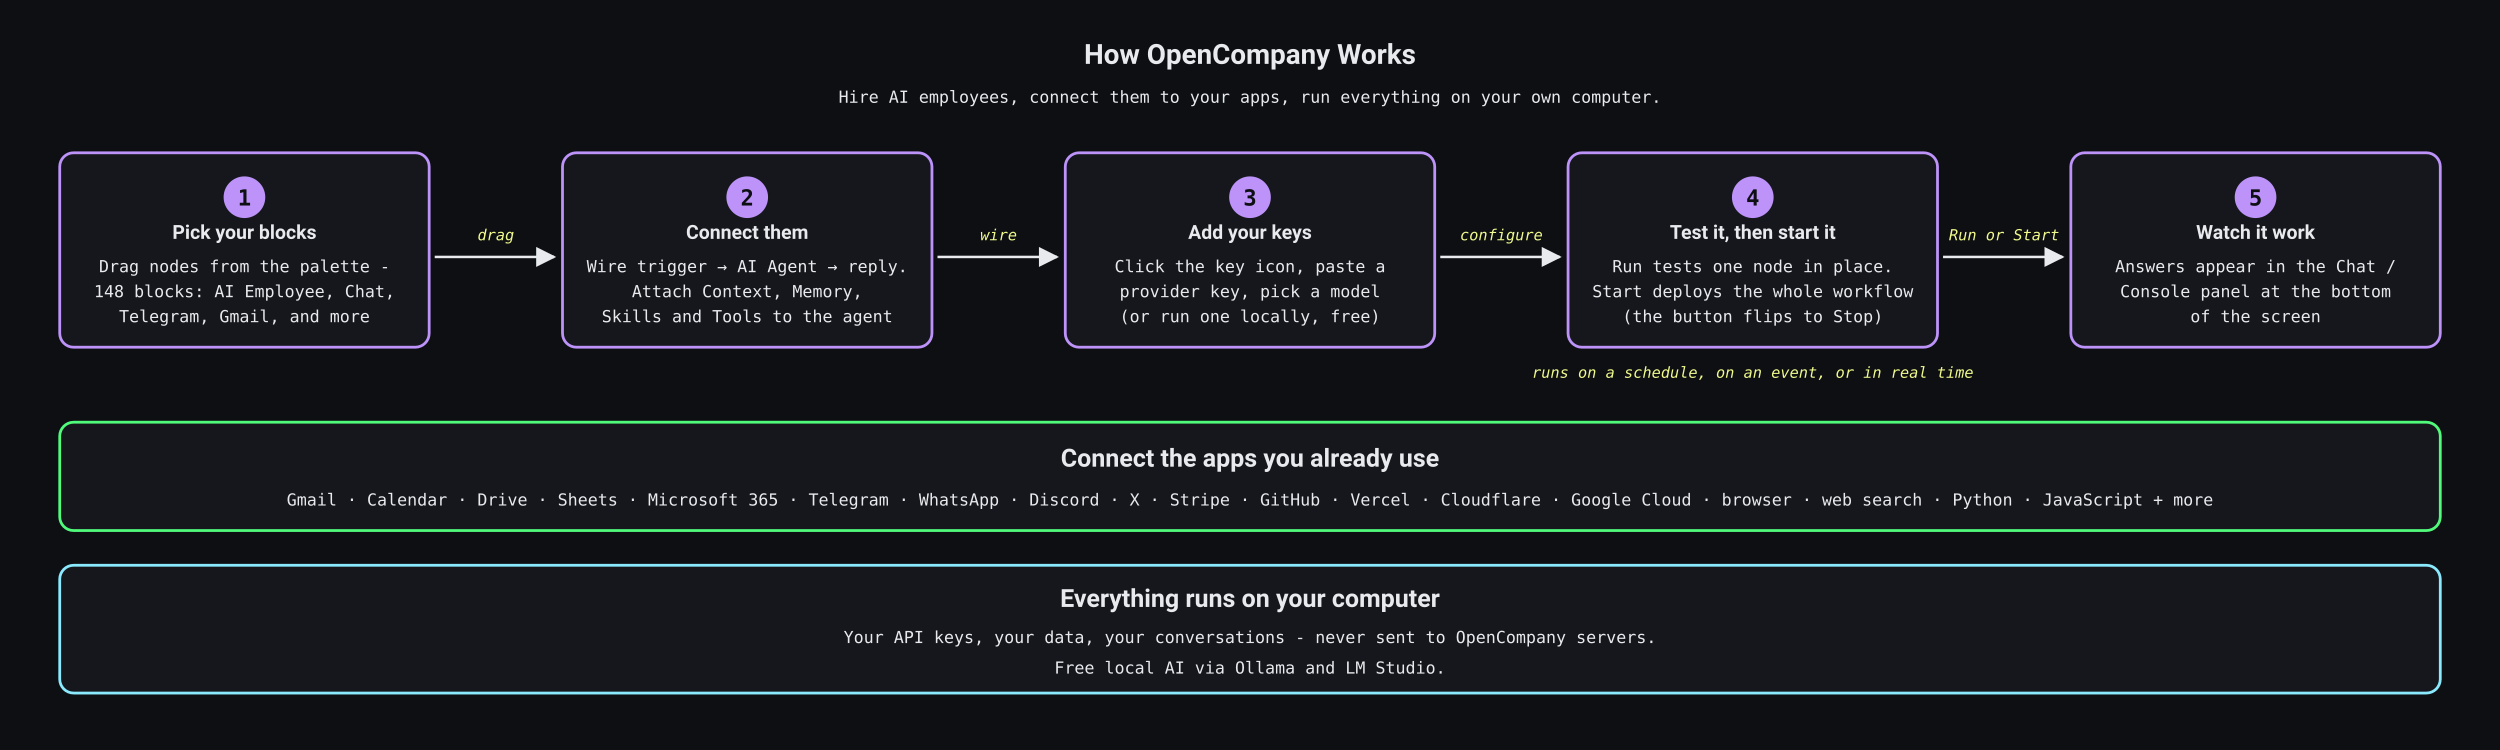
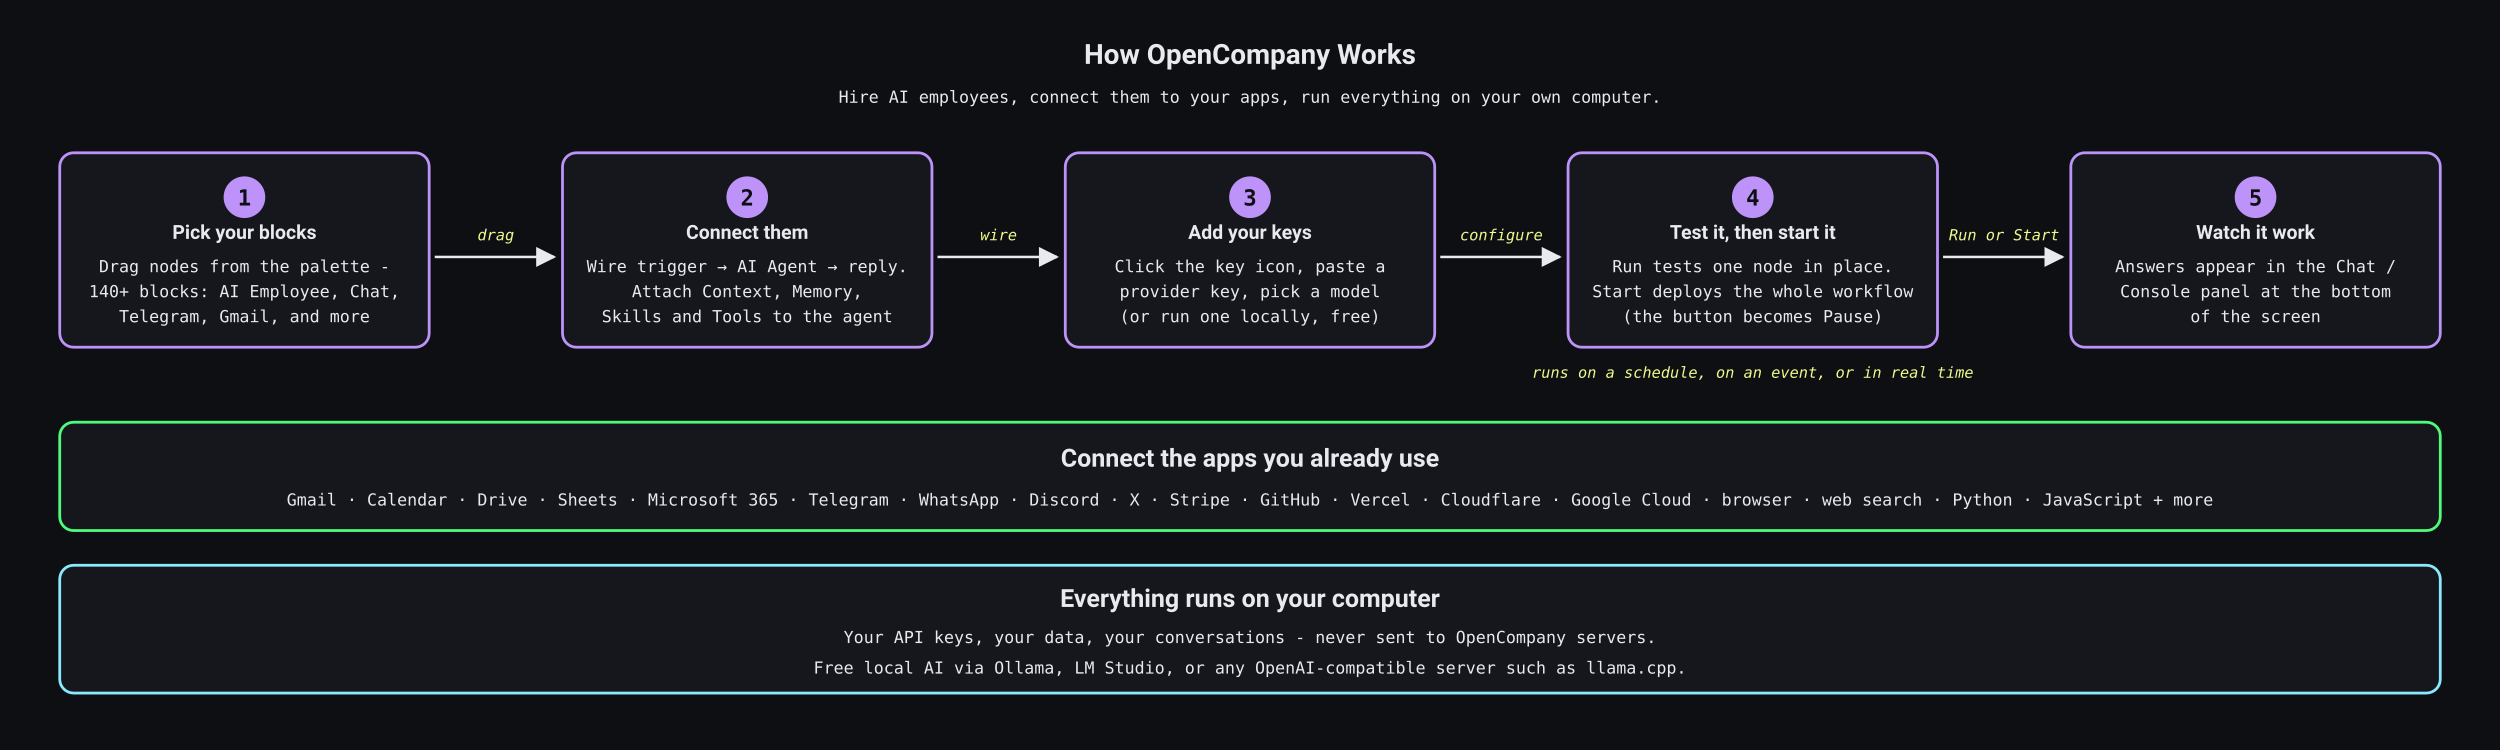
<svg xmlns="http://www.w3.org/2000/svg" viewBox="0 0 1800 540" width="100%" preserveAspectRatio="xMidYMid meet" font-family="ui-monospace, SFMono-Regular, 'SF Mono', Menlo, Monaco, Consolas, monospace">
  <defs>
    <marker id="arrow" viewBox="0 0 10 10" refX="9" refY="5" markerWidth="8" markerHeight="8" orient="auto-start-reverse">
      <path d="M0,0 L10,5 L0,10 z" fill="#e8eaed" />
    </marker>
    <style>
      .bg { fill: #0d0f13; }
      .panel { fill: #15171c; stroke-width: 2; }
      .p-cyan { stroke: #8be9fd; } .p-purple { stroke: #bd93f9; } .p-orange { stroke: #ffb86c; } .p-green { stroke: #50fa7b; } .p-pink { stroke: #ff79c6; }
      .title { fill: #e8eaed; font-size: 20px; font-weight: 700; }
      .h1 { fill: #e8eaed; font-size: 18px; font-weight: 700; }
      .h2 { fill: #e8eaed; font-size: 14px; font-weight: 700; }
      .sub { fill: #e8eaed; font-size: 12px; }
      .small { fill: #e8eaed; font-size: 10px; }
      .label { fill: #f1fa8c; font-size: 11px; font-style: italic; }
      .conn { stroke: #e8eaed; stroke-width: 1.8; fill: none; }
      .conn-dot { stroke: #9aa1ac; stroke-width: 1.5; fill: none; stroke-dasharray: 4 4; }
      .box { fill: #1b1e25; stroke-width: 1.5; }
      .tier-label { fill: #9aa1ac; font-size: 11px; text-transform: uppercase; letter-spacing: 1px; }
      .accent-cyan { fill: #8be9fd; } .accent-purple { fill: #bd93f9; } .accent-green { fill: #50fa7b; } .accent-orange { fill: #ffb86c; } .accent-pink { fill: #ff79c6; }
          .title, .h1, .h2 { font-family: 'Geist Variable', system-ui, -apple-system, BlinkMacSystemFont, 'Segoe UI', Roboto, sans-serif; }
    </style>
  </defs>
  <rect class="bg" width="1800" height="540" />
  <text class="title" x="900" y="46" text-anchor="middle">How OpenCompany Works</text>
  <text class="sub" x="900" y="74" text-anchor="middle">Hire AI employees, connect them to your apps, run everything on your own computer.</text>
  <rect class="panel p-purple" x="43" y="110" width="266" height="140" rx="10" />
  <circle class="accent-purple" cx="176" cy="142" r="15" />
  <text x="176" y="148" text-anchor="middle" font-size="16" font-weight="700" fill="#0d0f13">1</text>
  <text class="h2" x="176" y="172" text-anchor="middle">Pick your blocks</text>
  <text class="sub" x="176" y="196" text-anchor="middle">Drag nodes from the palette -</text>
-   <text class="sub" x="176" y="214" text-anchor="middle">148 blocks: AI Employee, Chat,</text>
+   <text class="sub" x="176" y="214" text-anchor="middle">140+ blocks: AI Employee, Chat,</text>
  <text class="sub" x="176" y="232" text-anchor="middle">Telegram, Gmail, and more</text>
  <text class="label" x="357" y="173" text-anchor="middle">drag</text>
  <path class="conn" d="M 313 185 L 399 185" marker-end="url(#arrow)" />
  <rect class="panel p-purple" x="405" y="110" width="266" height="140" rx="10" />
  <circle class="accent-purple" cx="538" cy="142" r="15" />
  <text x="538" y="148" text-anchor="middle" font-size="16" font-weight="700" fill="#0d0f13">2</text>
  <text class="h2" x="538" y="172" text-anchor="middle">Connect them</text>
  <text class="sub" x="538" y="196" text-anchor="middle">Wire trigger → AI Agent → reply.</text>
  <text class="sub" x="538" y="214" text-anchor="middle">Attach Context, Memory,</text>
  <text class="sub" x="538" y="232" text-anchor="middle">Skills and Tools to the agent</text>
  <text class="label" x="719" y="173" text-anchor="middle">wire</text>
  <path class="conn" d="M 675 185 L 761 185" marker-end="url(#arrow)" />
  <rect class="panel p-purple" x="767" y="110" width="266" height="140" rx="10" />
  <circle class="accent-purple" cx="900" cy="142" r="15" />
  <text x="900" y="148" text-anchor="middle" font-size="16" font-weight="700" fill="#0d0f13">3</text>
  <text class="h2" x="900" y="172" text-anchor="middle">Add your keys</text>
  <text class="sub" x="900" y="196" text-anchor="middle">Click the key icon, paste a</text>
  <text class="sub" x="900" y="214" text-anchor="middle">provider key, pick a model</text>
  <text class="sub" x="900" y="232" text-anchor="middle">(or run one locally, free)</text>
  <text class="label" x="1081" y="173" text-anchor="middle">configure</text>
  <path class="conn" d="M 1037 185 L 1123 185" marker-end="url(#arrow)" />
  <rect class="panel p-purple" x="1129" y="110" width="266" height="140" rx="10" />
  <circle class="accent-purple" cx="1262" cy="142" r="15" />
  <text x="1262" y="148" text-anchor="middle" font-size="16" font-weight="700" fill="#0d0f13">4</text>
  <text class="h2" x="1262" y="172" text-anchor="middle">Test it, then start it</text>
  <text class="sub" x="1262" y="196" text-anchor="middle">Run tests one node in place.</text>
  <text class="sub" x="1262" y="214" text-anchor="middle">Start deploys the whole workflow</text>
-   <text class="sub" x="1262" y="232" text-anchor="middle">(the button flips to Stop)</text>
+   <text class="sub" x="1262" y="232" text-anchor="middle">(the button becomes Pause)</text>
  <text class="label" x="1262" y="272" text-anchor="middle">runs on a schedule, on an event, or in real time</text>
  <text class="label" x="1443" y="173" text-anchor="middle">Run or Start</text>
  <path class="conn" d="M 1399 185 L 1485 185" marker-end="url(#arrow)" />
  <rect class="panel p-purple" x="1491" y="110" width="266" height="140" rx="10" />
  <circle class="accent-purple" cx="1624" cy="142" r="15" />
  <text x="1624" y="148" text-anchor="middle" font-size="16" font-weight="700" fill="#0d0f13">5</text>
  <text class="h2" x="1624" y="172" text-anchor="middle">Watch it work</text>
  <text class="sub" x="1624" y="196" text-anchor="middle">Answers appear in the Chat /</text>
  <text class="sub" x="1624" y="214" text-anchor="middle">Console panel at the bottom</text>
  <text class="sub" x="1624" y="232" text-anchor="middle">of the screen</text>
  <rect class="panel p-green" x="43" y="304" width="1714" height="78" rx="10" />
  <text class="h1" x="900" y="336" text-anchor="middle">Connect the apps you already use</text>
  <text class="sub" x="900" y="364" text-anchor="middle">Gmail · Calendar · Drive · Sheets · Microsoft 365 · Telegram · WhatsApp · Discord · X · Stripe · GitHub · Vercel · Cloudflare · Google Cloud · browser · web search · Python · JavaScript + more</text>
  <rect class="panel p-cyan" x="43" y="407" width="1714" height="92" rx="10" />
  <text class="h1" x="900" y="437" text-anchor="middle">Everything runs on your computer</text>
  <text class="sub" x="900" y="463" text-anchor="middle">Your API keys, your data, your conversations - never sent to OpenCompany servers.</text>
-   <text class="sub" x="900" y="485" text-anchor="middle">Free local AI via Ollama and LM Studio.</text>
+   <text class="sub" x="900" y="485" text-anchor="middle">Free local AI via Ollama, LM Studio, or any OpenAI-compatible server such as llama.cpp.</text>
</svg>
